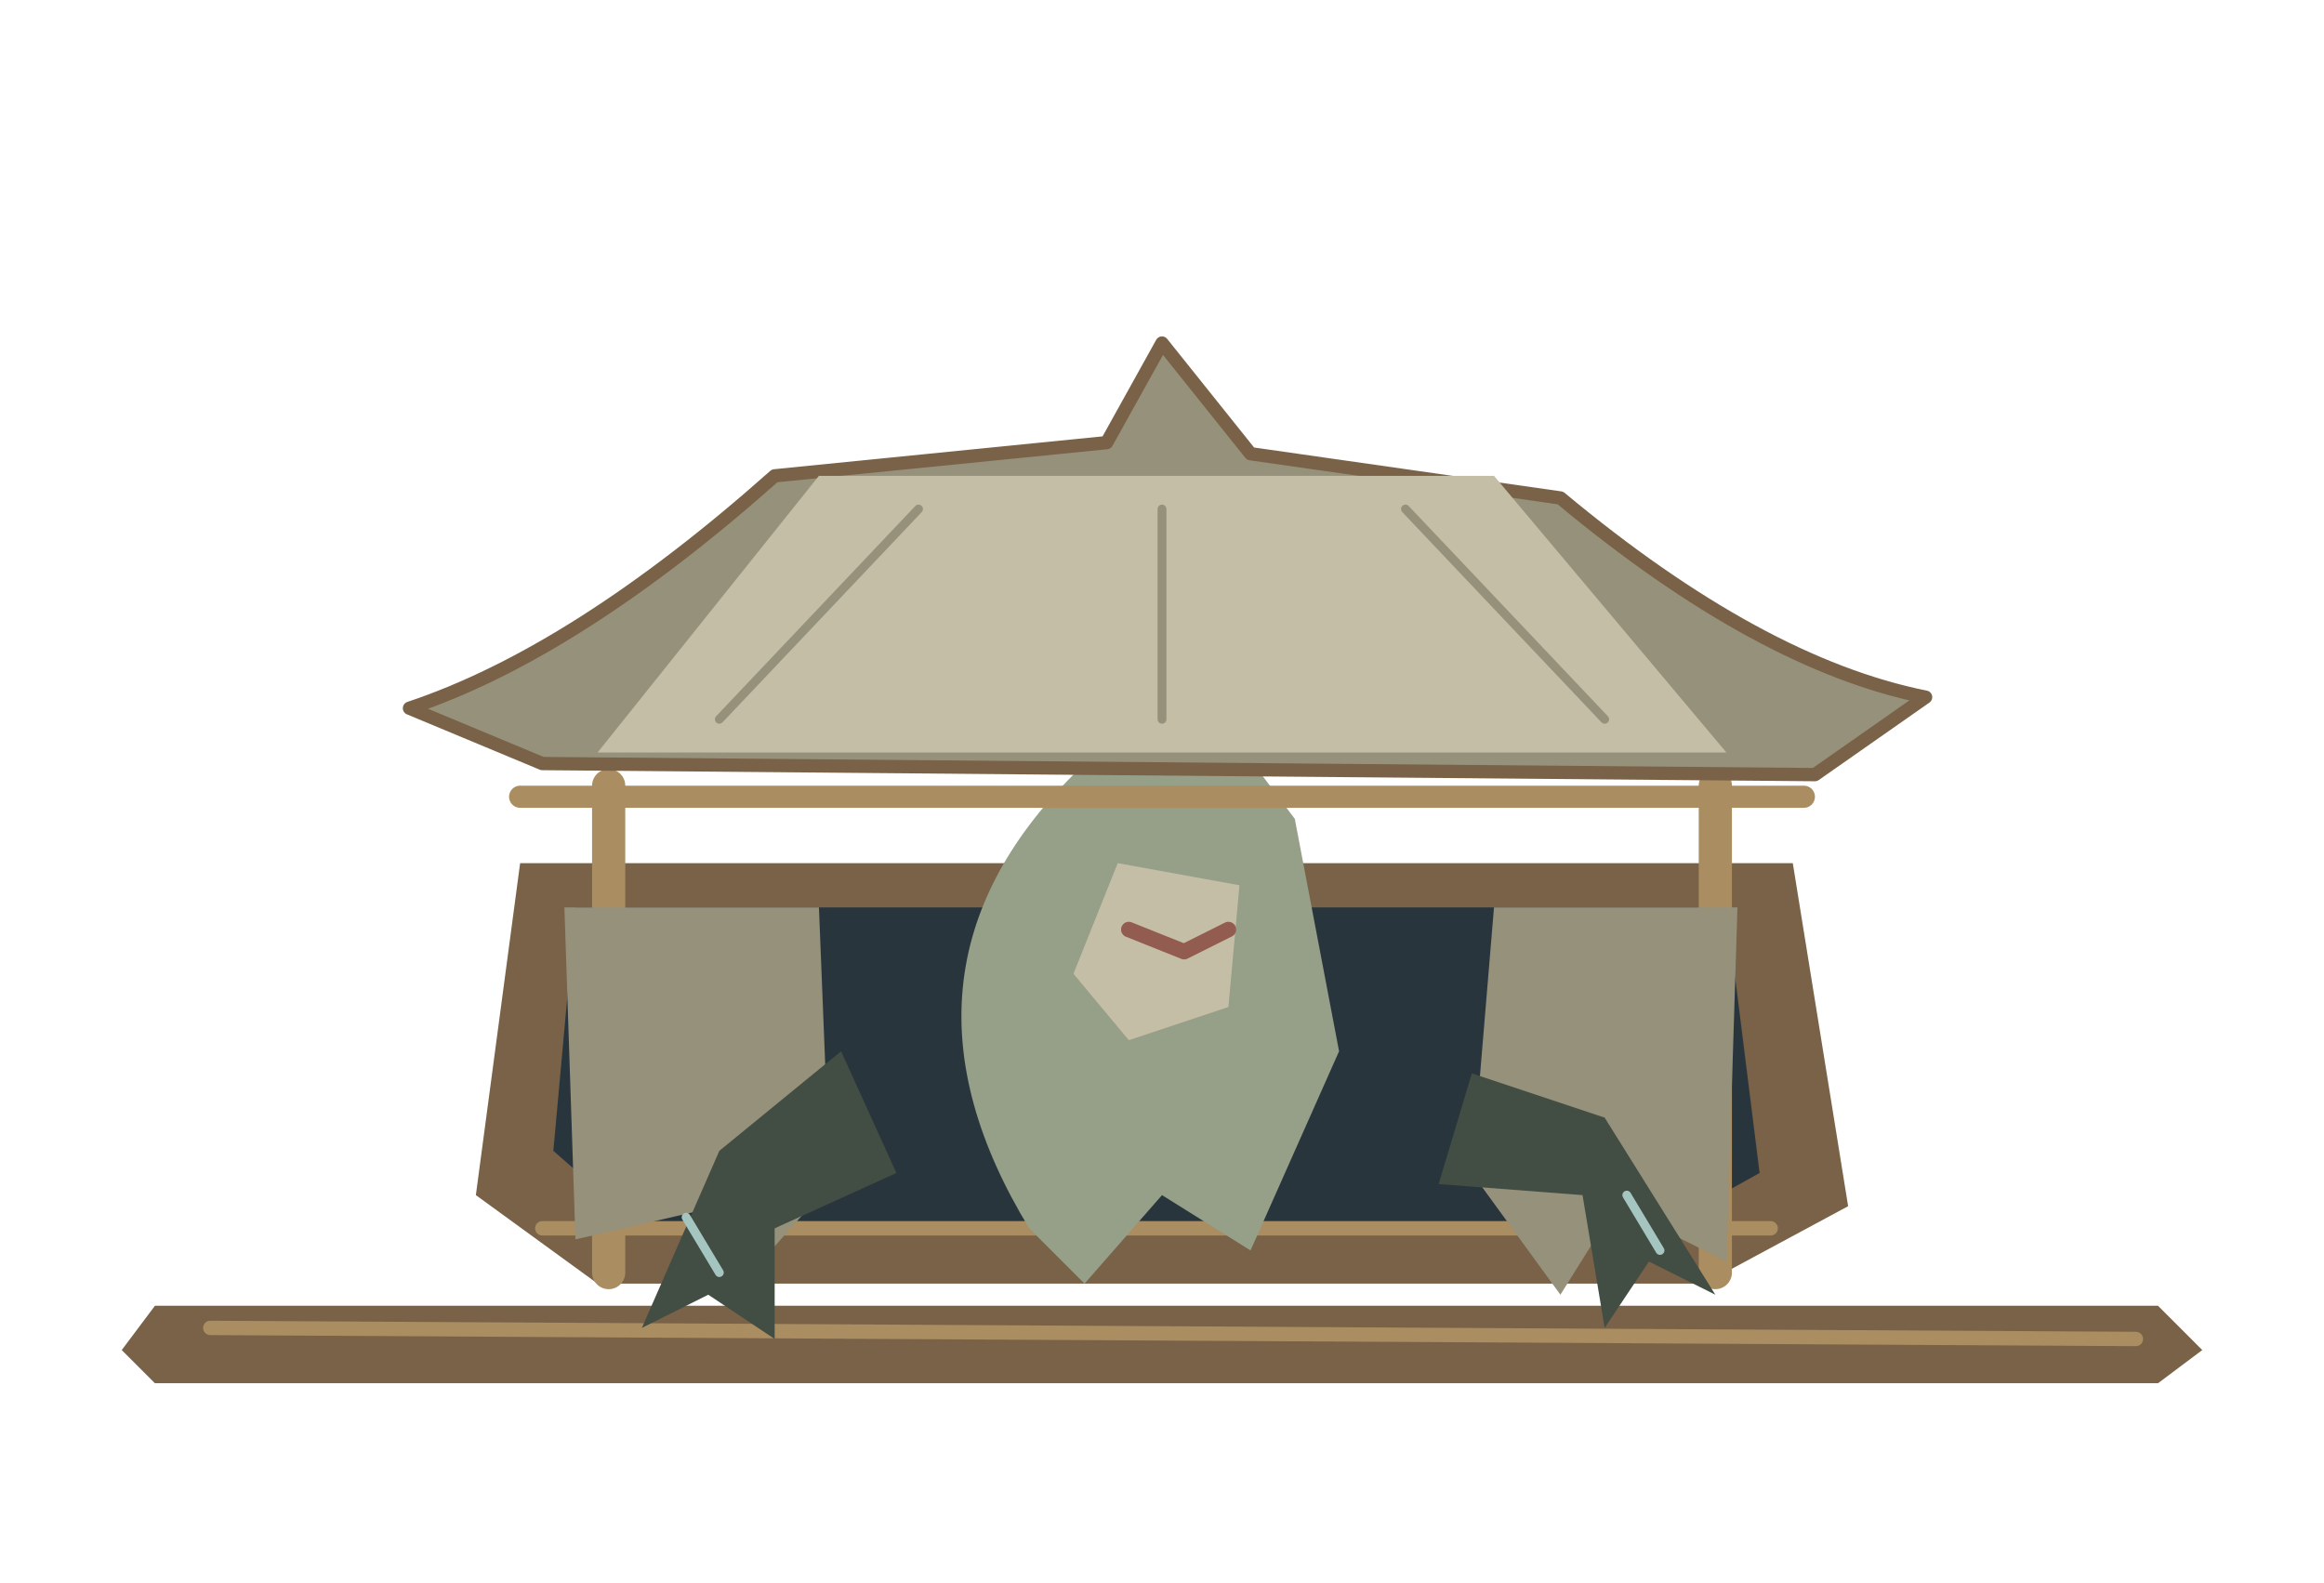
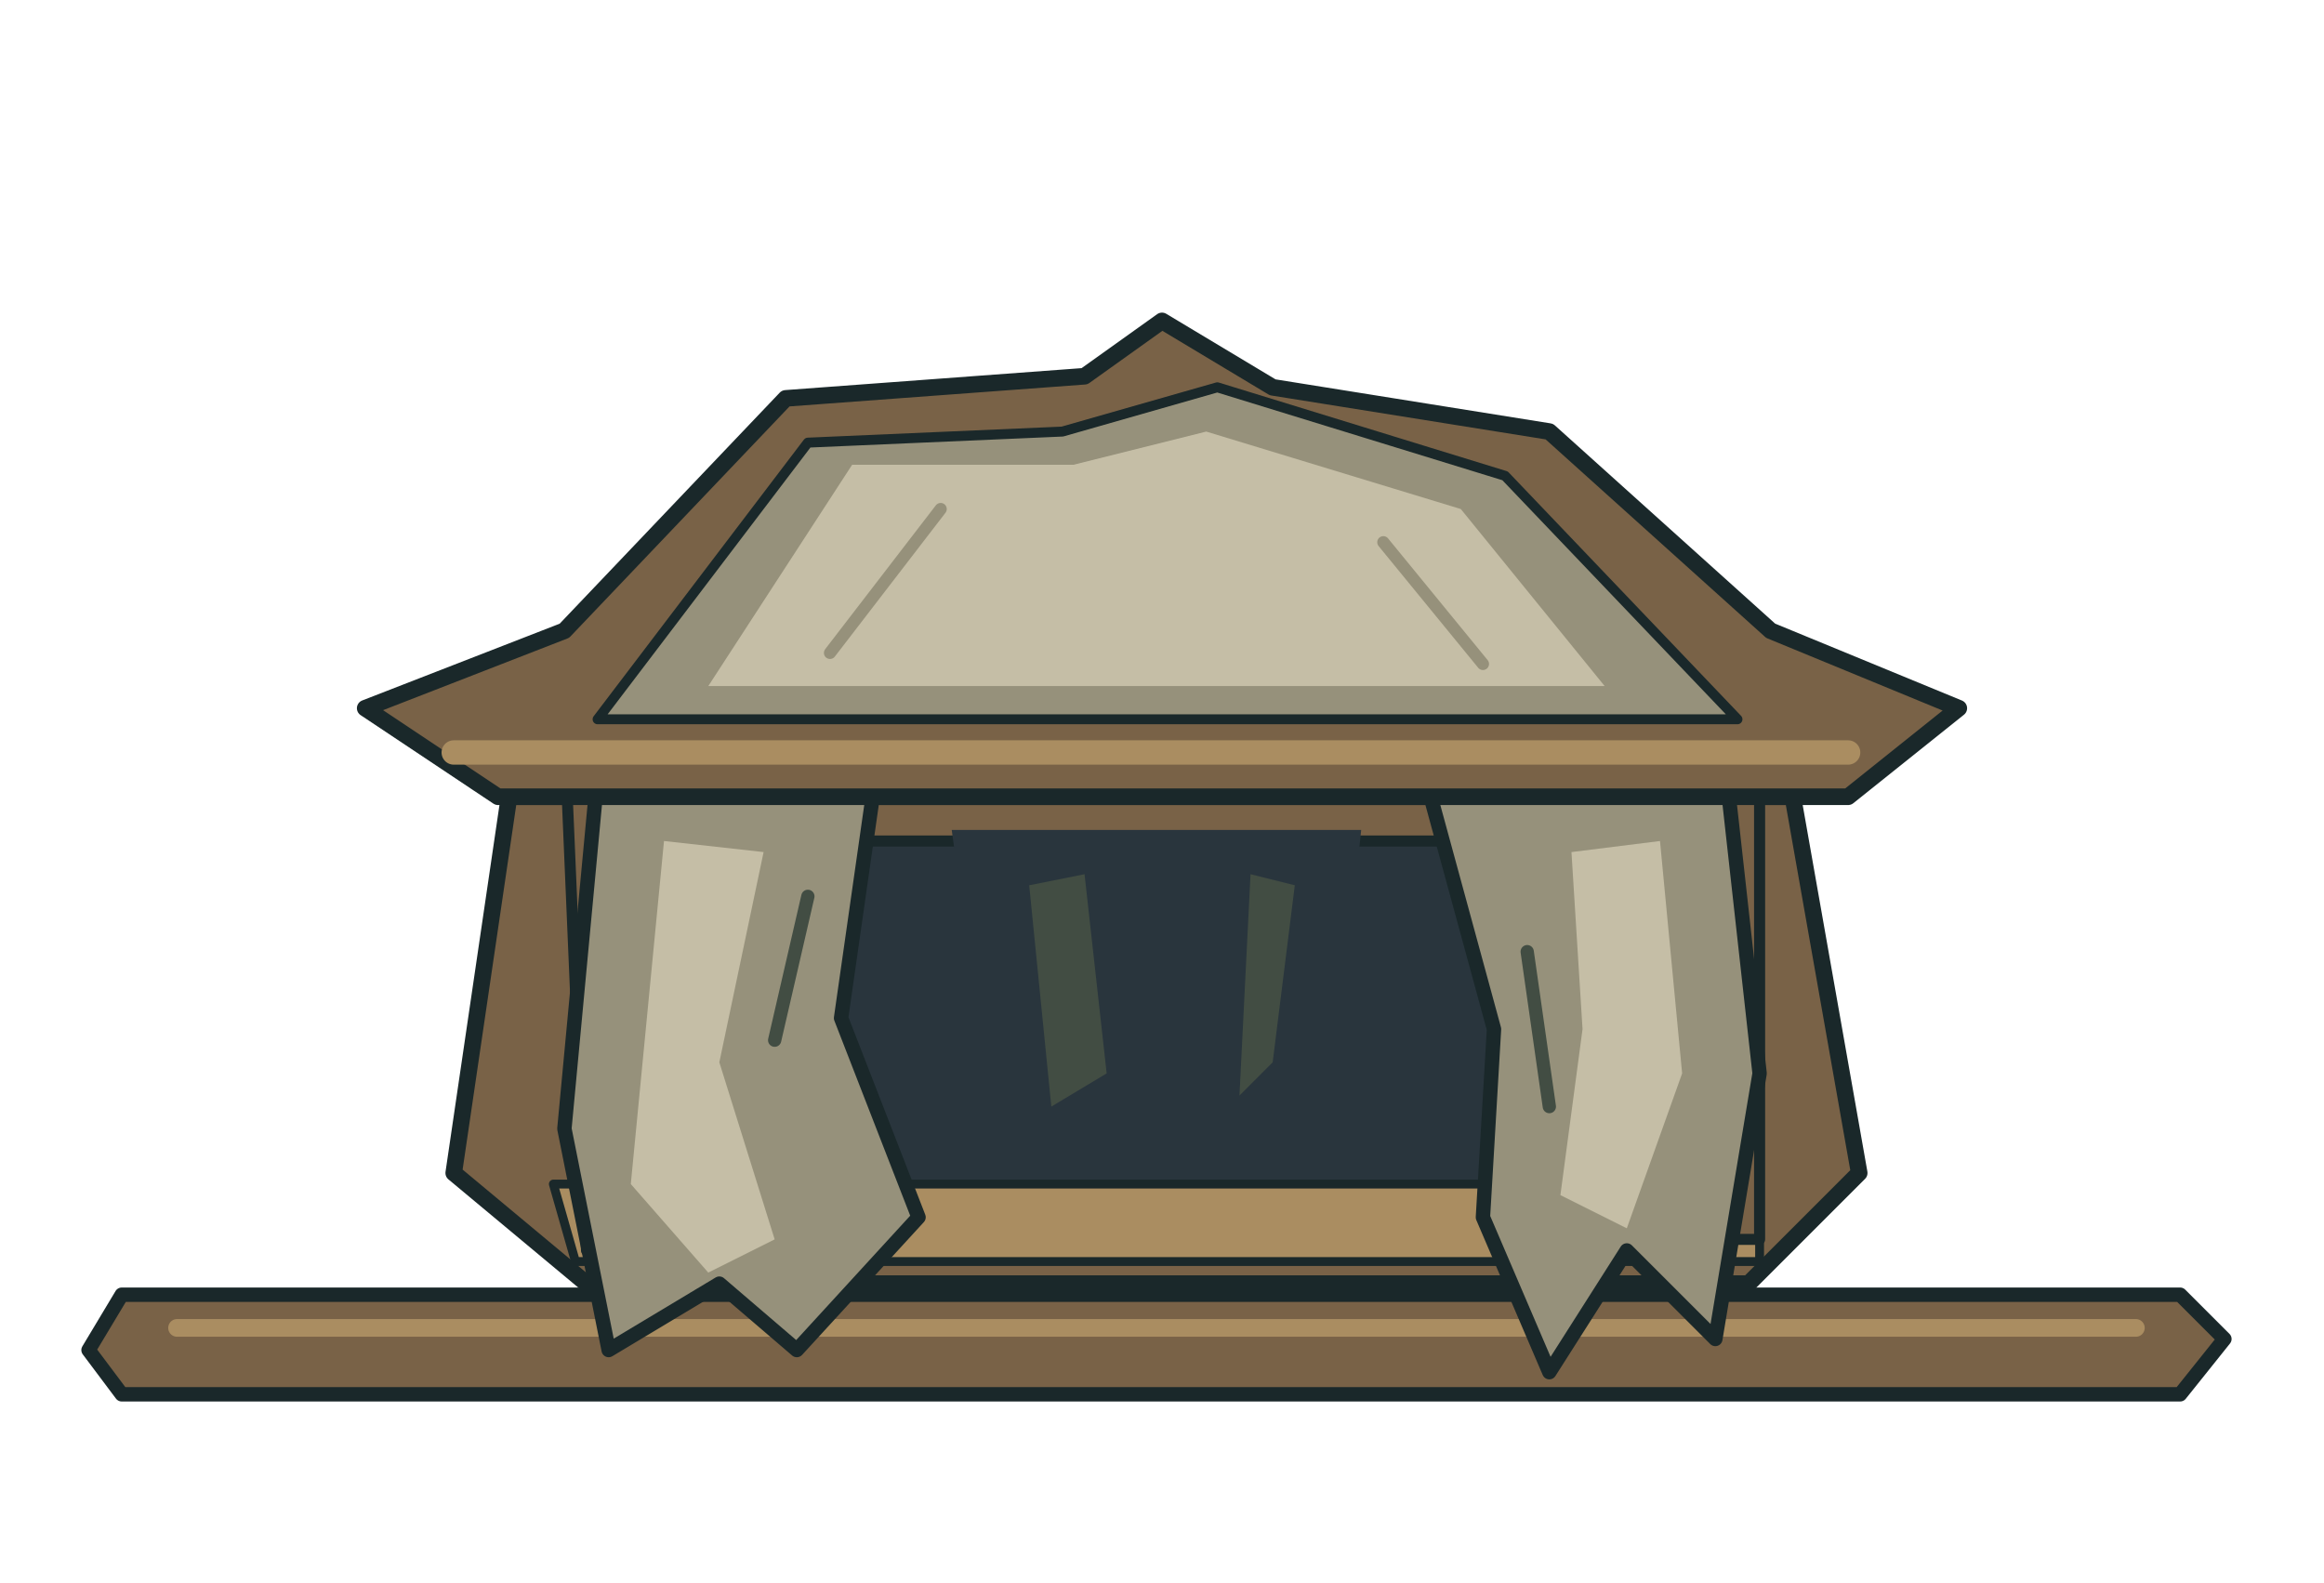
<svg xmlns="http://www.w3.org/2000/svg" viewBox="-105 -129 210 143">
  <g id="root" stroke-linecap="round" stroke-linejoin="round" />
  <g id="poles" stroke-linecap="round" stroke-linejoin="round">
-     <path d="M-91 -11 L90 -11 94 -7 90 -4 -91 -4 -94 -7Z" fill="#796247" stroke="none" stroke-width="0.6" />
-     <path d="M-86 -9 L88 -8" fill="none" stroke="#AA8D61" stroke-width="1.3" />
+     <path d="M-94 -12 L92 -12 96 -8 92 -3 -94 -3 -97 -7Z" fill="#796247" stroke="#1A282A" stroke-width="1.3" />
+     <path d="M-89 -9 L88 -9" fill="none" stroke="#AA8D61" stroke-width="1.6" />
  </g>
  <g id="box" stroke-linecap="round" stroke-linejoin="round">
-     <path d="M-58 -51 L57 -51 62 -20 49 -13 -51 -13 -62 -21Z" fill="#796247" stroke="none" stroke-width="0.6" />
-     <path d="M-53 -47 L51 -47 54 -23 45 -18 -47 -18 -55 -25Z" fill="#29353D" stroke="none" stroke-width="0.6" />
-     <path d="M-56 -18 L55 -18" fill="none" stroke="#AA8D61" stroke-width="1.3" />
-     <path d="M-50 -58 L-50 -14" fill="none" stroke="#AA8D61" stroke-width="3" />
-     <path d="M50 -58 L50 -14" fill="none" stroke="#AA8D61" stroke-width="3" />
+     <path d="M-59 -57 L57 -57 63 -23 53 -13 -52 -13 -64 -23Z" fill="#796247" stroke="#1A282A" stroke-width="1.5" />
+     <path d="M-51 -53 L50 -53 53 -25 43 -20 -45 -20 -54 -27Z" fill="#29353D" stroke="#1A282A" stroke-width="1" />
+     <path d="M-55 -22 L54 -22 54 -15 -53 -15Z" fill="#AA8D61" stroke="#1A282A" stroke-width="0.8" />
+     <path d="M-54 -63 L-47 -63 -45 -17 -52 -16Z M47 -63 L54 -63 54 -17 47 -17Z" fill="#796247" stroke="#1A282A" stroke-width="1" />
+     <path d="M-50 -58 L-49 -28 M50 -58 L51 -28" fill="none" stroke="#AA8D61" stroke-width="1.4" />
  </g>
  <g id="cloth" stroke-linecap="round" stroke-linejoin="round">
-     <path d="M-54 -47 L-31 -47 -30 -22 -38 -13 -40 -20 -53 -17Z M30 -47 L52 -47 51 -15 41 -20 36 -12 28 -23Z" fill="#96917B" stroke="none" stroke-width="0.6" />
-     <path d="M-29 -34 L-40 -25 -47 -9 -41 -12 -35 -8 -35 -18 -24 -23Z M28 -32 L40 -28 50 -12 44 -15 40 -9 38 -21 25 -22Z" fill="#424D43" stroke="none" stroke-width="0.6" />
-     <path d="M-43 -19 L-40 -14 M42 -21 L45 -16" fill="none" stroke="#A5C6C0" stroke-width="0.8" />
+     <path d="M-51 -59 L-26 -58 -29 -37 -22 -19 -33 -7 -40 -13 -50 -7 -54 -27Z" fill="#96917B" stroke="#1A282A" stroke-width="1.3" />
+     <path d="M24 -58 L51 -59 54 -32 50 -8 42 -16 35 -5 29 -19 30 -36Z" fill="#96917B" stroke="#1A282A" stroke-width="1.3" />
+     <path d="M-45 -53 L-36 -52 -40 -33 -35 -17 -41 -14 -48 -22Z M37 -52 L45 -53 47 -32 42 -18 36 -21 38 -36Z" fill="#C5BEA6" stroke="none" stroke-width="0.6" />
+     <path d="M-32 -48 L-35 -35 M33 -43 L35 -29" fill="none" stroke="#424D43" stroke-width="1.2" />
  </g>
  <g id="soul" stroke-linecap="round" stroke-linejoin="round">
-     <path d="M-12 -18 Q-26 -41 -8 -59 L0 -71 12 -55 16 -34 8 -16 0 -21 -7 -13Z" fill="#969F88" stroke="none" stroke-width="0.6" />
-     <path d="M-4 -51 L7 -49 6 -38 -3 -35 -8 -41Z" fill="#C5BEA6" stroke="none" stroke-width="0.6" />
-     <path d="M-3 -45 L2 -43 6 -45" fill="none" stroke="#925C50" stroke-width="1.4" />
+     <path d="M-19 -54 L18 -54 16 -35 9 -26 -3 -24 -16 -32Z" fill="#29353D" stroke="none" stroke-width="0.6" />
+     <path d="M-12 -49 L-7 -50 -5 -32 -10 -29Z M8 -50 L12 -49 10 -33 7 -30Z" fill="#424D43" stroke="none" stroke-width="0.6" />
  </g>
  <g id="roof" stroke-linecap="round" stroke-linejoin="round">
-     <path d="M-68 -65 Q-53 -70 -35 -86 L-5 -89 0 -98 8 -88 36 -84 Q54 -69 69 -66 L59 -59 -56 -60Z" fill="#96917B" stroke="#796247" stroke-width="1.2" />
-     <path d="M-31 -86 L30 -86 51 -61 -51 -61Z" fill="#C5BEA6" stroke="none" stroke-width="0.6" />
-     <path d="M-58 -57 L58 -57" fill="none" stroke="#AA8D61" stroke-width="2" />
-     <path d="M-22 -83 L-40 -64 M0 -83 L0 -64 M22 -83 L40 -64" fill="none" stroke="#96917B" stroke-width="0.8" />
+     <path d="M-72 -65 L-54 -72 -34 -93 -7 -95 0 -100 10 -94 35 -90 55 -72 72 -65 62 -57 -60 -57Z" fill="#796247" stroke="#1A282A" stroke-width="1.5" />
+     <path d="M-32 -89 L-9 -90 5 -94 31 -86 52 -64 -51 -64Z" fill="#96917B" stroke="#1A282A" stroke-width="0.9" />
+     <path d="M-28 -87 L-8 -87 4 -90 27 -83 40 -67 -41 -67Z" fill="#C5BEA6" stroke="none" stroke-width="0.6" />
+     <path d="M-64 -61 L62 -61" fill="none" stroke="#AA8D61" stroke-width="2.2" />
+     <path d="M-20 -83 L-30 -70 M20 -80 L29 -69" fill="none" stroke="#96917B" stroke-width="1.1" />
  </g>
</svg>
